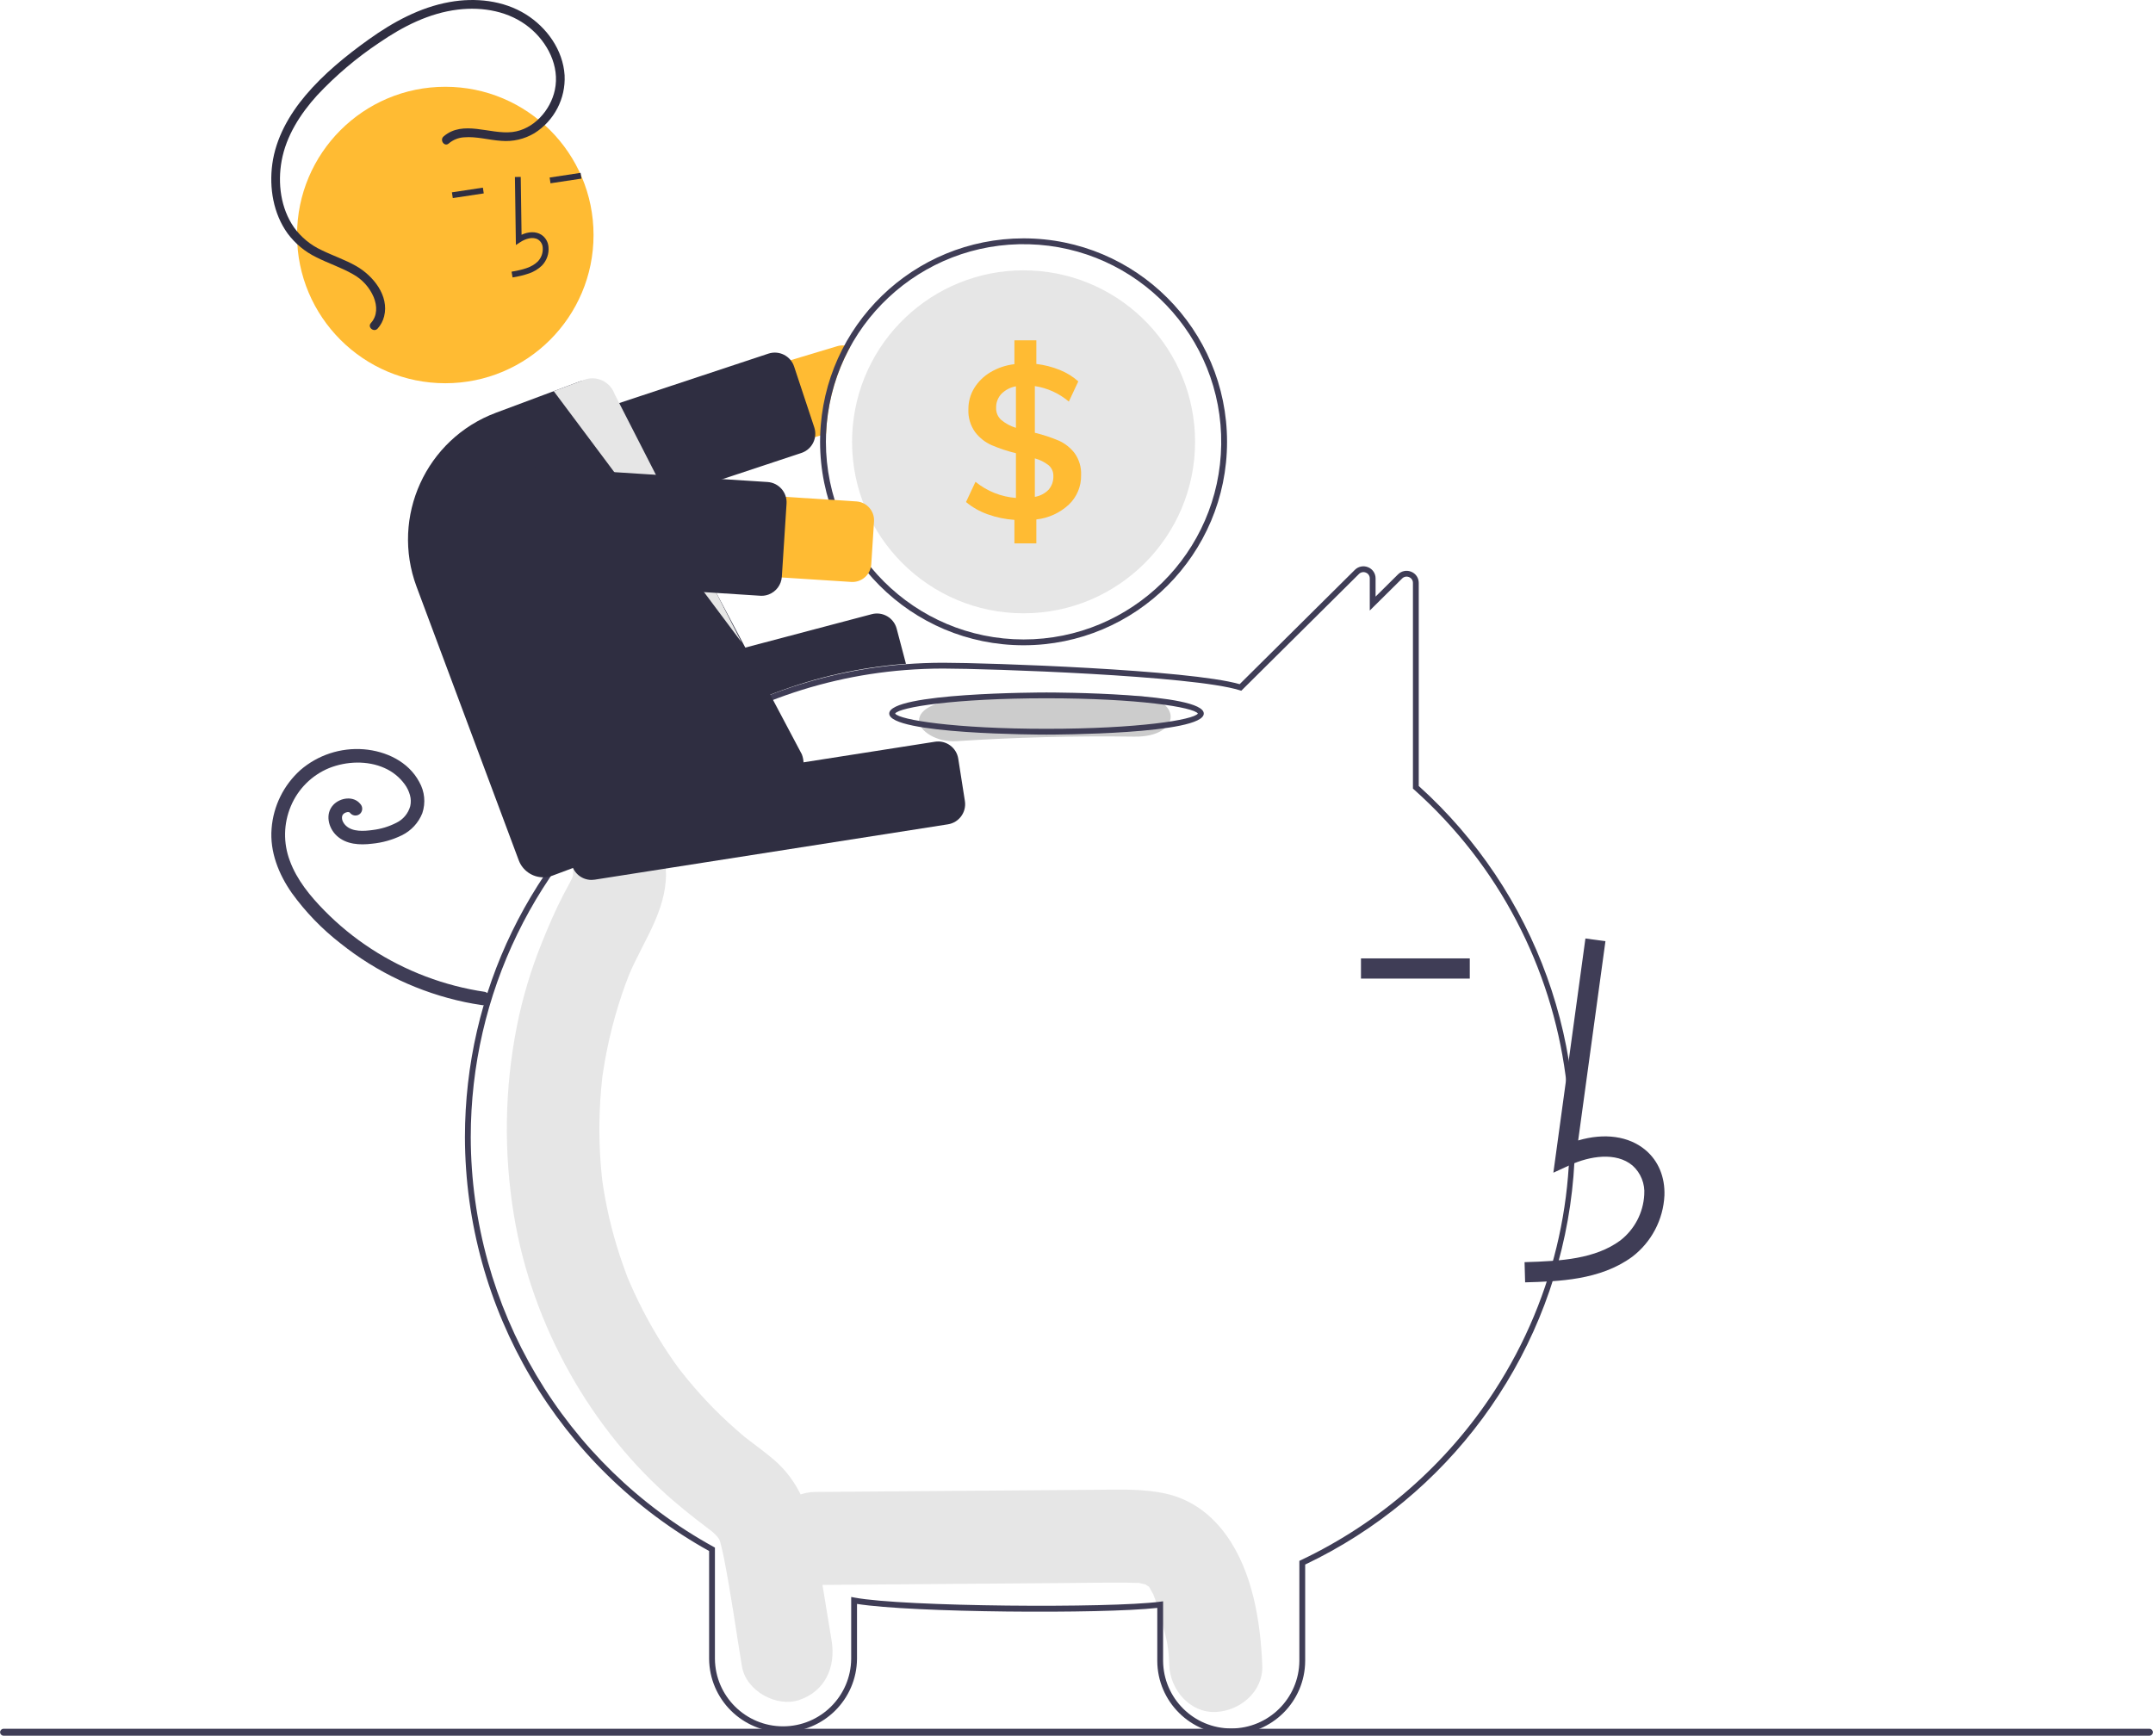
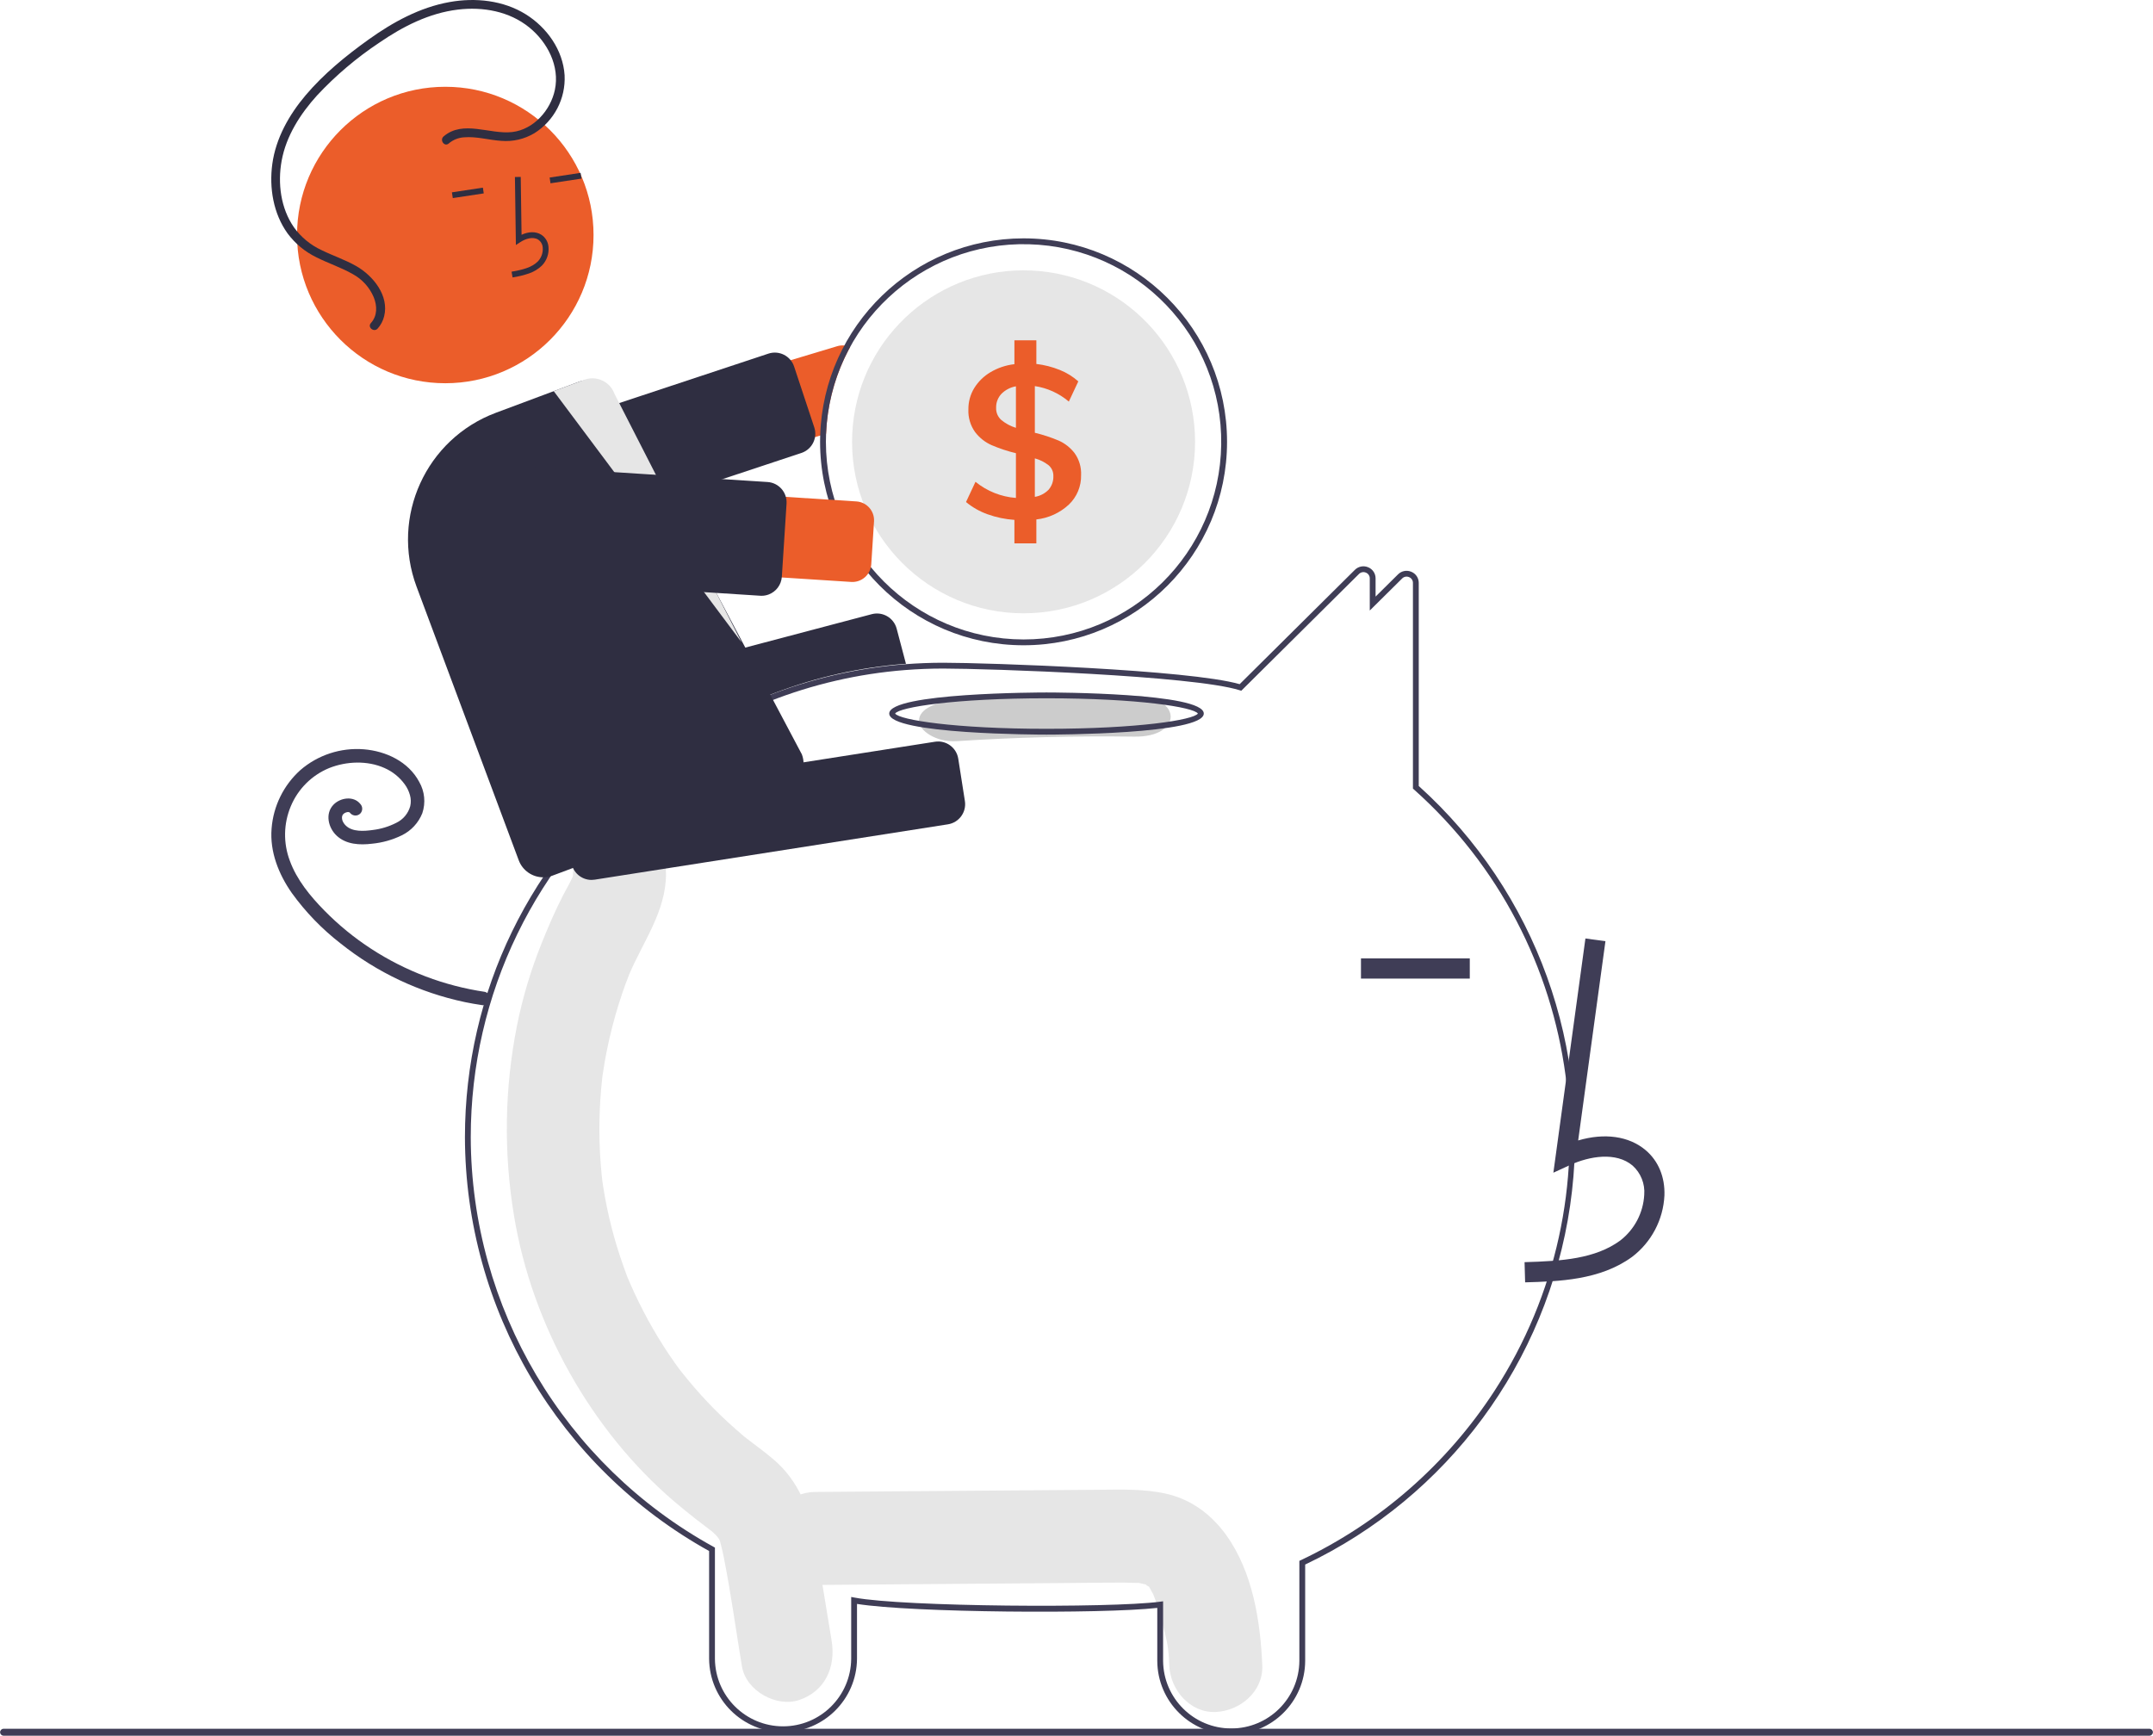
<svg xmlns="http://www.w3.org/2000/svg" id="b5c524f0-66c4-4225-a3aa-c25cef687e0c" data-name="Layer 1" width="740.675" height="597.175" viewBox="0 0 740.675 597.175">
  <path d="M651.612,679.719c-5.122-7.172-12.055-12.419-20.771-14.383-7.601-1.713-15.416-1.421-23.142-1.361l-97.692.753c-8.367.065-16.389,7.313-16,16,.386,8.614,7.032,16.069,16,16q42.926-.331,85.851-.662c6.747-.052,13.497-.174,20.244-.152,1.515.005,3.024.085,4.538.102.367.004.631.001.818-.007.047.014.086.027.147.044.79.217,1.6.366,2.394.572-.278.008.515.503.914.671.055.108.171.299.366.595.272.51,1.077,2.059,1.11,2.01a71.762,71.762,0,0,1,2.987,9.393c1.859,7.047,2.268,8.52,2.536,15.132.338,8.352,7.117,16.398,16,16,8.379-.375,16.363-7.042,16-16C663.3,709.333,660.651,692.377,651.612,679.719Z" transform="translate(-229.6623 -151.4124)" fill="#e6e6e6" />
  <path d="M515.749,715.825c-1.835-11.12-3.635-22.246-5.505-33.36-1.898-11.274-5.774-21.598-14.548-28.997-2.344-1.977-4.775-3.823-7.216-5.663-.858-.647-1.715-1.295-2.563-1.956-.051-.04-.083-.064-.127-.099-.093-.08-.205-.176-.355-.303-3.657-3.095-7.19-6.327-10.556-9.763q-4.483-4.577-8.575-9.545-1.022-1.241-2.019-2.504c-.114-.145-.729-.94-1.135-1.459-.377-.519-1.066-1.457-1.182-1.621q-1.164-1.646-2.286-3.322a156.126,156.126,0,0,1-13.187-24.115q-.547-1.251-1.068-2.517c-.093-.258-.214-.588-.374-1.029-.741-2.038-1.481-4.074-2.159-6.137q-2.16-6.571-3.714-13.336-.768-3.34-1.383-6.715-.317-1.735-.593-3.478c-.03-.193-.21-1.446-.316-2.154-.078-.712-.224-1.972-.243-2.166q-.176-1.756-.312-3.516-.307-3.96-.415-7.933-.185-7.061.253-14.122c.166-2.645.402-5.282.693-7.915.018-.162.031-.29.044-.406.018-.118.038-.251.062-.417.215-1.455.442-2.908.695-4.356a159.294,159.294,0,0,1,3.739-16.313q1.088-3.809,2.363-7.555.568-1.663,1.173-3.314c-.026.071,1.182-3.016,1.198-3.119,4.795-11.329,12.638-21.657,12.648-34.526.007-8.713-7.364-17.06-16-16.657a16.625,16.625,0,0,0-16,16.657c0,.196-.001.363-.001.525-.081.271-.148.498-.208.698-.935,2.032-2.081,3.963-3.107,5.944-2.811,5.423-5.209,11.025-7.488,16.708a159.825,159.825,0,0,0-8.529,28.628,182.098,182.098,0,0,0-.968,65.04c6.204,37.813,26.662,74.009,55.103,98.339,2.468,2.111,4.997,4.152,7.549,6.151,1.056.827,2.121,1.639,3.191,2.446.506.381,2.602,2.034,1.68,1.233,1.982,1.692,2.817,2.543,3.326,3.789.074.288.174.678.311,1.211.359,1.405.7,2.808.983,4.233,2.476,12.451,4.196,25.112,6.264,37.644,1.421,8.611,12.022,14.215,19.682,11.634C513.49,733.312,517.272,725.051,515.749,715.825Z" transform="translate(-229.6623 -151.4124)" fill="#e6e6e6" />
  <path d="M653.23,748.12a25.374,25.374,0,0,1-25.44-25.25V704.619c-19.109,2.139-84.543,1.644-103.3-1.37v18.892a25.441,25.441,0,0,1-50.88,0v-37.092a163.307,163.307,0,0,1-84-142.388c0-49.83,22.583-96.314,61.959-127.534a164.075,164.075,0,0,1,89.323-35.173c4.427-.347,8.881-.523,13.239-.523,15.352,0,84.619,2.372,101.998,7.372L695.756,347.48a4.16,4.16,0,0,1,4.55-.907,4.1,4.1,0,0,1,2.584,3.847v6.252l7.716-7.642a4.151,4.151,0,0,1,4.546-.908,4.102,4.102,0,0,1,2.587,3.848v69.865a162.759,162.759,0,0,1-39.07,267.866v33.169A25.374,25.374,0,0,1,653.23,748.12ZM629.79,702.351v20.52a23.441,23.441,0,0,0,46.88,0V688.438l.571-.271a162.456,162.456,0,0,0,66.531-58.182,160.325,160.325,0,0,0-27.699-206.96l-.332-.298V351.97a2.103,2.103,0,0,0-1.342-1.996,2.149,2.149,0,0,0-2.381.473l-11.127,11.021V350.42a2.103,2.103,0,0,0-1.342-1.996,2.154,2.154,0,0,0-2.385.477l-40.476,40.164-.575-.18c-16.156-5.057-86.513-7.454-101.982-7.454-4.306,0-8.707.174-13.082.517a162.075,162.075,0,0,0-88.237,34.746c-38.895,30.838-61.202,76.751-61.202,125.967A161.315,161.315,0,0,0,475.094,683.585l.516.286v38.27a23.441,23.441,0,0,0,46.88,0V700.854l1.185.223c16.856,3.171,87.832,3.671,104.985,1.421Z" transform="translate(-229.6623 -151.4124)" fill="#3f3d56" />
-   <path d="M517.66,270.53,406.92,303.81a13.882,13.882,0,0,0,7.99,26.59l96.91-29.13,2.03-.61a67.517,67.517,0,0,1,8.29-29.86,6.165,6.165,0,0,0-2-.52A6.367,6.367,0,0,0,517.66,270.53Z" transform="translate(-229.6623 -151.4124)" fill="#ffbb33" />
+   <path d="M517.66,270.53,406.92,303.81a13.882,13.882,0,0,0,7.99,26.59l96.91-29.13,2.03-.61a67.517,67.517,0,0,1,8.29-29.86,6.165,6.165,0,0,0-2-.52A6.367,6.367,0,0,0,517.66,270.53Z" transform="translate(-229.6623 -151.4124)" fill="#eb5d2a" />
  <path d="M412.995,337.495a7.013,7.013,0,0,1-6.638-4.801l-6.925-20.896a6.999,6.999,0,0,1,4.443-8.847l90.131-29.87a7,7,0,0,1,8.847,4.442l6.925,20.896a6.976,6.976,0,0,1-4.193,8.759q-.125.047-.252.088l-90.129,29.869A7.003,7.003,0,0,1,412.995,337.495Z" transform="translate(-229.6623 -151.4124)" fill="#2f2e41" />
  <path d="M581.79,233.42a70.031,70.031,0,0,0-69.97,67.85c-.02.71-.03,1.43-.03,2.15a70,70,0,1,0,70-70Zm0,138a68.071,68.071,0,0,1-68-68q0-1.395.06-2.76A67.998,67.998,0,1,1,581.79,371.42Z" transform="translate(-229.6623 -151.4124)" fill="#3f3d56" />
  <path d="M640.79,303.42a59,59,0,0,1-118,0c0-1.87.09-3.71.26-5.53A59,59,0,0,1,640.79,303.42Z" transform="translate(-229.6623 -151.4124)" fill="#e6e6e6" />
-   <path d="M599.36,307.34a14.048,14.048,0,0,0-5.47-4.33,53.139,53.139,0,0,0-8.22-2.7V284.25a23.396,23.396,0,0,1,11.69,5.33l3.26-6.95a21.561,21.561,0,0,0-6.36-3.93,31.259,31.259,0,0,0-8.07-2.07v-8.14h-7.55v8.22a20.672,20.672,0,0,0-8.25,2.77,16.399,16.399,0,0,0-5.59,5.48,13.771,13.771,0,0,0-1.99,7.29,12.463,12.463,0,0,0,2.29,7.8,14.51,14.51,0,0,0,5.7,4.52,52.692,52.692,0,0,0,8.36,2.77v15.39A24.988,24.988,0,0,1,565.25,317.18l-3.26,6.96a24.58,24.58,0,0,0,7.44,4.22,34.161,34.161,0,0,0,9.21,1.92v8.07h7.55v-8.22a19.538,19.538,0,0,0,11.21-5.14,13.59,13.59,0,0,0,4.18-10.1A12.055,12.055,0,0,0,599.36,307.34Zm-20.2-8.73a14.499,14.499,0,0,1-5.03-2.7,5.32,5.32,0,0,1-1.78-4.18,6.726,6.726,0,0,1,1.82-4.81,9.202,9.202,0,0,1,4.99-2.59Zm11.25,21.28a8.557,8.557,0,0,1-4.74,2.47V309.12a13.24,13.24,0,0,1,4.74,2.37,4.658,4.658,0,0,1,1.63,3.7A6.804,6.804,0,0,1,590.41,319.89Z" transform="translate(-229.6623 -151.4124)" fill="#ffbb33" />
+   <path d="M599.36,307.34a14.048,14.048,0,0,0-5.47-4.33,53.139,53.139,0,0,0-8.22-2.7V284.25a23.396,23.396,0,0,1,11.69,5.33l3.26-6.95a21.561,21.561,0,0,0-6.36-3.93,31.259,31.259,0,0,0-8.07-2.07v-8.14h-7.55v8.22a20.672,20.672,0,0,0-8.25,2.77,16.399,16.399,0,0,0-5.59,5.48,13.771,13.771,0,0,0-1.99,7.29,12.463,12.463,0,0,0,2.29,7.8,14.51,14.51,0,0,0,5.7,4.52,52.692,52.692,0,0,0,8.36,2.77v15.39A24.988,24.988,0,0,1,565.25,317.18l-3.26,6.96a24.58,24.58,0,0,0,7.44,4.22,34.161,34.161,0,0,0,9.21,1.92v8.07h7.55v-8.22a19.538,19.538,0,0,0,11.21-5.14,13.59,13.59,0,0,0,4.18-10.1A12.055,12.055,0,0,0,599.36,307.34Zm-20.2-8.73a14.499,14.499,0,0,1-5.03-2.7,5.32,5.32,0,0,1-1.78-4.18,6.726,6.726,0,0,1,1.82-4.81,9.202,9.202,0,0,1,4.99-2.59Zm11.25,21.28a8.557,8.557,0,0,1-4.74,2.47V309.12a13.24,13.24,0,0,1,4.74,2.37,4.658,4.658,0,0,1,1.63,3.7A6.804,6.804,0,0,1,590.41,319.89Z" transform="translate(-229.6623 -151.4124)" fill="#eb5d2a" />
  <path d="M416.209,422.184a7.023,7.023,0,0,1-6.775-5.216l-3.77-14.27a7.004,7.004,0,0,1,4.975-8.551l118.941-31.43a7.015,7.015,0,0,1,8.551,4.985l3.194,12.09-.598.046a160.163,160.163,0,0,0-84.108,31.871l-.173.084-38.46,10.16A6.963,6.963,0,0,1,416.209,422.184Z" transform="translate(-229.6623 -151.4124)" fill="#2f2e41" />
  <path d="M396.51,492.671a98.108,98.108,0,0,1-39.122-14.792A95.527,95.527,0,0,1,341.214,464.65c-4.828-4.924-9.447-10.521-11.838-17.079a25.299,25.299,0,0,1,.331-18.769,24.334,24.334,0,0,1,13.169-13.126c5.99-2.389,13.226-2.644,19.055-.028a17.089,17.089,0,0,1,6.964,5.606,11.435,11.435,0,0,1,1.81,3.758,7.674,7.674,0,0,1,.09,3.759,9.016,9.016,0,0,1-4.774,5.723,24.068,24.068,0,0,1-8.152,2.486c-2.86.39-6.969.745-9.268-1.551a4.669,4.669,0,0,1-1.093-1.611,3.114,3.114,0,0,1-.172-1.458c-.034.217.139-.472.129-.445-.036.102-.194.35.03-.031a3.397,3.397,0,0,1,.233-.363c-.076.098-.243.262.055-.019a1.962,1.962,0,0,1,.914-.564c.138-.04.279-.072.418-.11.353-.096-.352.005.009-.006.139-.004.28-.001.419-.007.354-.016-.349-.097-.01-.011.132.033.262.065.392.106.282.089-.2-.207-.009.014.224.259-.235-.252.019-.001a4.624,4.624,0,0,1,.358.394,2.359,2.359,0,0,0,3.315,0,2.399,2.399,0,0,0,0-3.315c-2.311-2.865-6.877-2.157-9.215.264-2.982,3.088-1.801,7.983,1.1,10.678,3.284,3.051,7.934,3.263,12.158,2.751a29.817,29.817,0,0,0,10.269-2.902,14.398,14.398,0,0,0,7.024-7.588,13.174,13.174,0,0,0-1.056-10.769c-3.729-7.011-11.452-10.606-19.084-11.228a29.812,29.812,0,0,0-21.819,7.163,30.154,30.154,0,0,0-9.888,20.075c-.666,7.996,2.436,15.761,6.959,22.214a84.627,84.627,0,0,0,16.779,17.353,102.473,102.473,0,0,0,42.812,20.191q2.792.577,5.615.988a2.421,2.421,0,0,0,2.883-1.637,2.361,2.361,0,0,0-1.637-2.883Z" transform="translate(-229.6623 -151.4124)" fill="#3f3d56" />
  <path d="M619.895,390.794q-30.663-.433-61.133,1.556c-6.943.453-12.951,2.907-12.951,7.032,0,3.449,5.96,7.489,12.951,7.032q30.454-1.989,61.133-1.556C636.569,405.094,636.559,391.029,619.895,390.794Z" transform="translate(-229.6623 -151.4124)" fill="#ccc" />
  <path d="M589.682,404.162c-2.209,0-54.106-.083-54.106-7.251,0-7.168,51.896-7.25,54.106-7.25s54.106.083,54.106,7.25C643.787,404.079,591.891,404.162,589.682,404.162Zm-52.076-7.251c1.42,2.173,20.496,5.251,52.076,5.251s50.656-3.078,52.076-5.251c-1.42-2.173-20.496-5.25-52.076-5.25S539.025,394.738,537.605,396.911Z" transform="translate(-229.6623 -151.4124)" fill="#3f3d56" />
  <path d="M754.336,592.612c11.488-.319,25.786-.718,36.801-8.764a28.262,28.262,0,0,0,11.121-21.103c.225-6.355-2.071-11.901-6.465-15.614-5.753-4.861-14.154-6.002-23.207-3.341l9.38-68.548-6.886-.943L764.052,554.885l5.75-2.639c6.666-3.058,15.817-4.614,21.504.192a12.215,12.215,0,0,1,4.006,10.062,21.361,21.361,0,0,1-8.275,15.735c-8.572,6.261-19.969,7.069-32.895,7.43Z" transform="translate(-229.6623 -151.4124)" fill="#3f3d56" />
  <rect x="468.203" y="329.741" width="37.432" height="6.95" fill="#3f3d56" />
  <path d="M433.148,454.15a7.012,7.012,0,0,1-6.904-5.917L423.959,433.651a7.008,7.008,0,0,1,5.832-8L551.322,406.609a7.007,7.007,0,0,1,7.999,5.832l2.285,14.582a7.007,7.007,0,0,1-5.832,8l-121.531,19.042A7.096,7.096,0,0,1,433.148,454.15Z" transform="translate(-229.6623 -151.4124)" fill="#2f2e41" />
-   <circle cx="153.189" cy="80.855" r="51" fill="#ffbb33" />
+   <circle cx="153.189" cy="80.855" r="51" fill="#eb5d2a" />
  <path d="M411.727,245.463a12.095,12.095,0,0,0,4.367-2.676,8.133,8.133,0,0,0,2.255-6.483,5.472,5.472,0,0,0-2.512-4.164c-1.846-1.135-4.285-1.092-6.747.049l-.284-19.908-2.0.028.334,23.404,1.522-.998c1.765-1.156,4.302-1.994,6.127-.872a3.514,3.514,0,0,1,1.573,2.69,6.146,6.146,0,0,1-1.676,4.834c-2.168,2.151-5.377,2.872-9.039,3.531l.354,1.968A32.963,32.963,0,0,0,411.727,245.463Z" transform="translate(-229.6623 -151.4124)" fill="#2f2e41" />
  <rect x="418.838" y="211.679" width="10.772" height="2" transform="translate(-256.7253 -85.49311) rotate(-8.61162)" fill="#2f2e41" />
  <rect x="385.221" y="216.769" width="10.772" height="2" transform="translate(-257.8664 -90.46937) rotate(-8.61162)" fill="#2f2e41" />
  <path d="M416.555,453.258a9.03,9.03,0,0,1-8.434-5.855L372.957,353.235a46.532,46.532,0,0,1,27.284-59.802L428.833,282.756a8.958,8.958,0,0,1,6.878.239,8.832,8.832,0,0,1,4.675,4.986L505.523,410.964a9.002,9.002,0,0,1-5.257,11.638L419.7,452.687A8.976,8.976,0,0,1,416.555,453.258Z" transform="translate(-229.6623 -151.4124)" fill="#2f2e41" />
  <path d="M420.158,285.995l64.629,86.426L441.056,286.902a8.079,8.079,0,0,0-10.349-4.846Z" transform="translate(-229.6623 -151.4124)" fill="#e6e6e6" />
-   <path d="M522.49,351.63l-115.395-7.433a13.879,13.879,0,1,1,1.784-27.701l115.395,7.433a6.499,6.499,0,0,1,6.069,6.904l-.949,14.729a6.501,6.501,0,0,1-6.905,6.069Z" transform="translate(-229.6623 -151.4124)" fill="#ffbb33" />
+   <path d="M522.49,351.63l-115.395-7.433a13.879,13.879,0,1,1,1.784-27.701l115.395,7.433a6.499,6.499,0,0,1,6.069,6.904l-.949,14.729a6.501,6.501,0,0,1-6.905,6.069Z" transform="translate(-229.6623 -151.4124)" fill="#eb5d2a" />
  <path d="M491.655,356.395q-.229,0-.458-.015h-0l-94.756-6.104a6.999,6.999,0,0,1-6.536-7.435l1.62-25.158a7,7,0,0,1,7.436-6.535l94.756,6.103a7.008,7.008,0,0,1,6.535,7.435l-1.62,25.159a7.019,7.019,0,0,1-4.546,6.111A6.926,6.926,0,0,1,491.655,356.395Z" transform="translate(-229.6623 -151.4124)" fill="#2f2e41" />
  <path d="M382.267,198.353c6.709-5.77,15.923-.608,23.617-1.512,7.361-.865,13.174-7.468,14.659-14.482,1.732-8.184-2.516-16.383-8.777-21.486-6.857-5.589-15.952-7.193-24.57-6.159-9.878,1.185-18.911,5.789-27.017,11.359a121.85,121.85,0,0,0-21.442,18.169c-5.751,6.352-10.624,13.923-12.18,22.47-1.414,7.768-.334,16.375,4.258,22.955a24.205,24.205,0,0,0,9.474,7.805c3.937,1.933,8.138,3.316,11.952,5.502,5.768,3.305,11.374,10.159,9.567,17.291a9.793,9.793,0,0,1-2.226,4.19c-1.291,1.433-3.619-.461-2.325-1.897,2.273-2.523,2.183-5.888.972-8.9a16.272,16.272,0,0,0-7.233-7.954c-3.993-2.283-8.401-3.692-12.494-5.772a27.023,27.023,0,0,1-9.911-8.214c-4.898-6.807-6.363-15.666-5.253-23.861,1.202-8.868,5.759-16.927,11.471-23.68,6.216-7.349,13.852-13.571,21.652-19.159,8.37-5.997,17.617-11.067,27.85-12.9,8.87-1.59,18.485-.611,26.241,4.223,7.24,4.512,12.792,12.274,13.344,20.947a22.235,22.235,0,0,1-10.376,19.942,19.101,19.101,0,0,1-11.41,2.643c-4.262-.273-8.527-1.578-12.816-1.215a8.941,8.941,0,0,0-5.268,2.128c-1.466,1.261-3.213-1.181-1.759-2.431Z" transform="translate(-229.6623 -151.4124)" fill="#2f2e41" />
  <path d="M969.147,748.588H230.853a1.191,1.191,0,0,1,0-2.381H969.147a1.191,1.191,0,0,1,0,2.381Z" transform="translate(-229.6623 -151.4124)" fill="#3f3d56" />
</svg>
